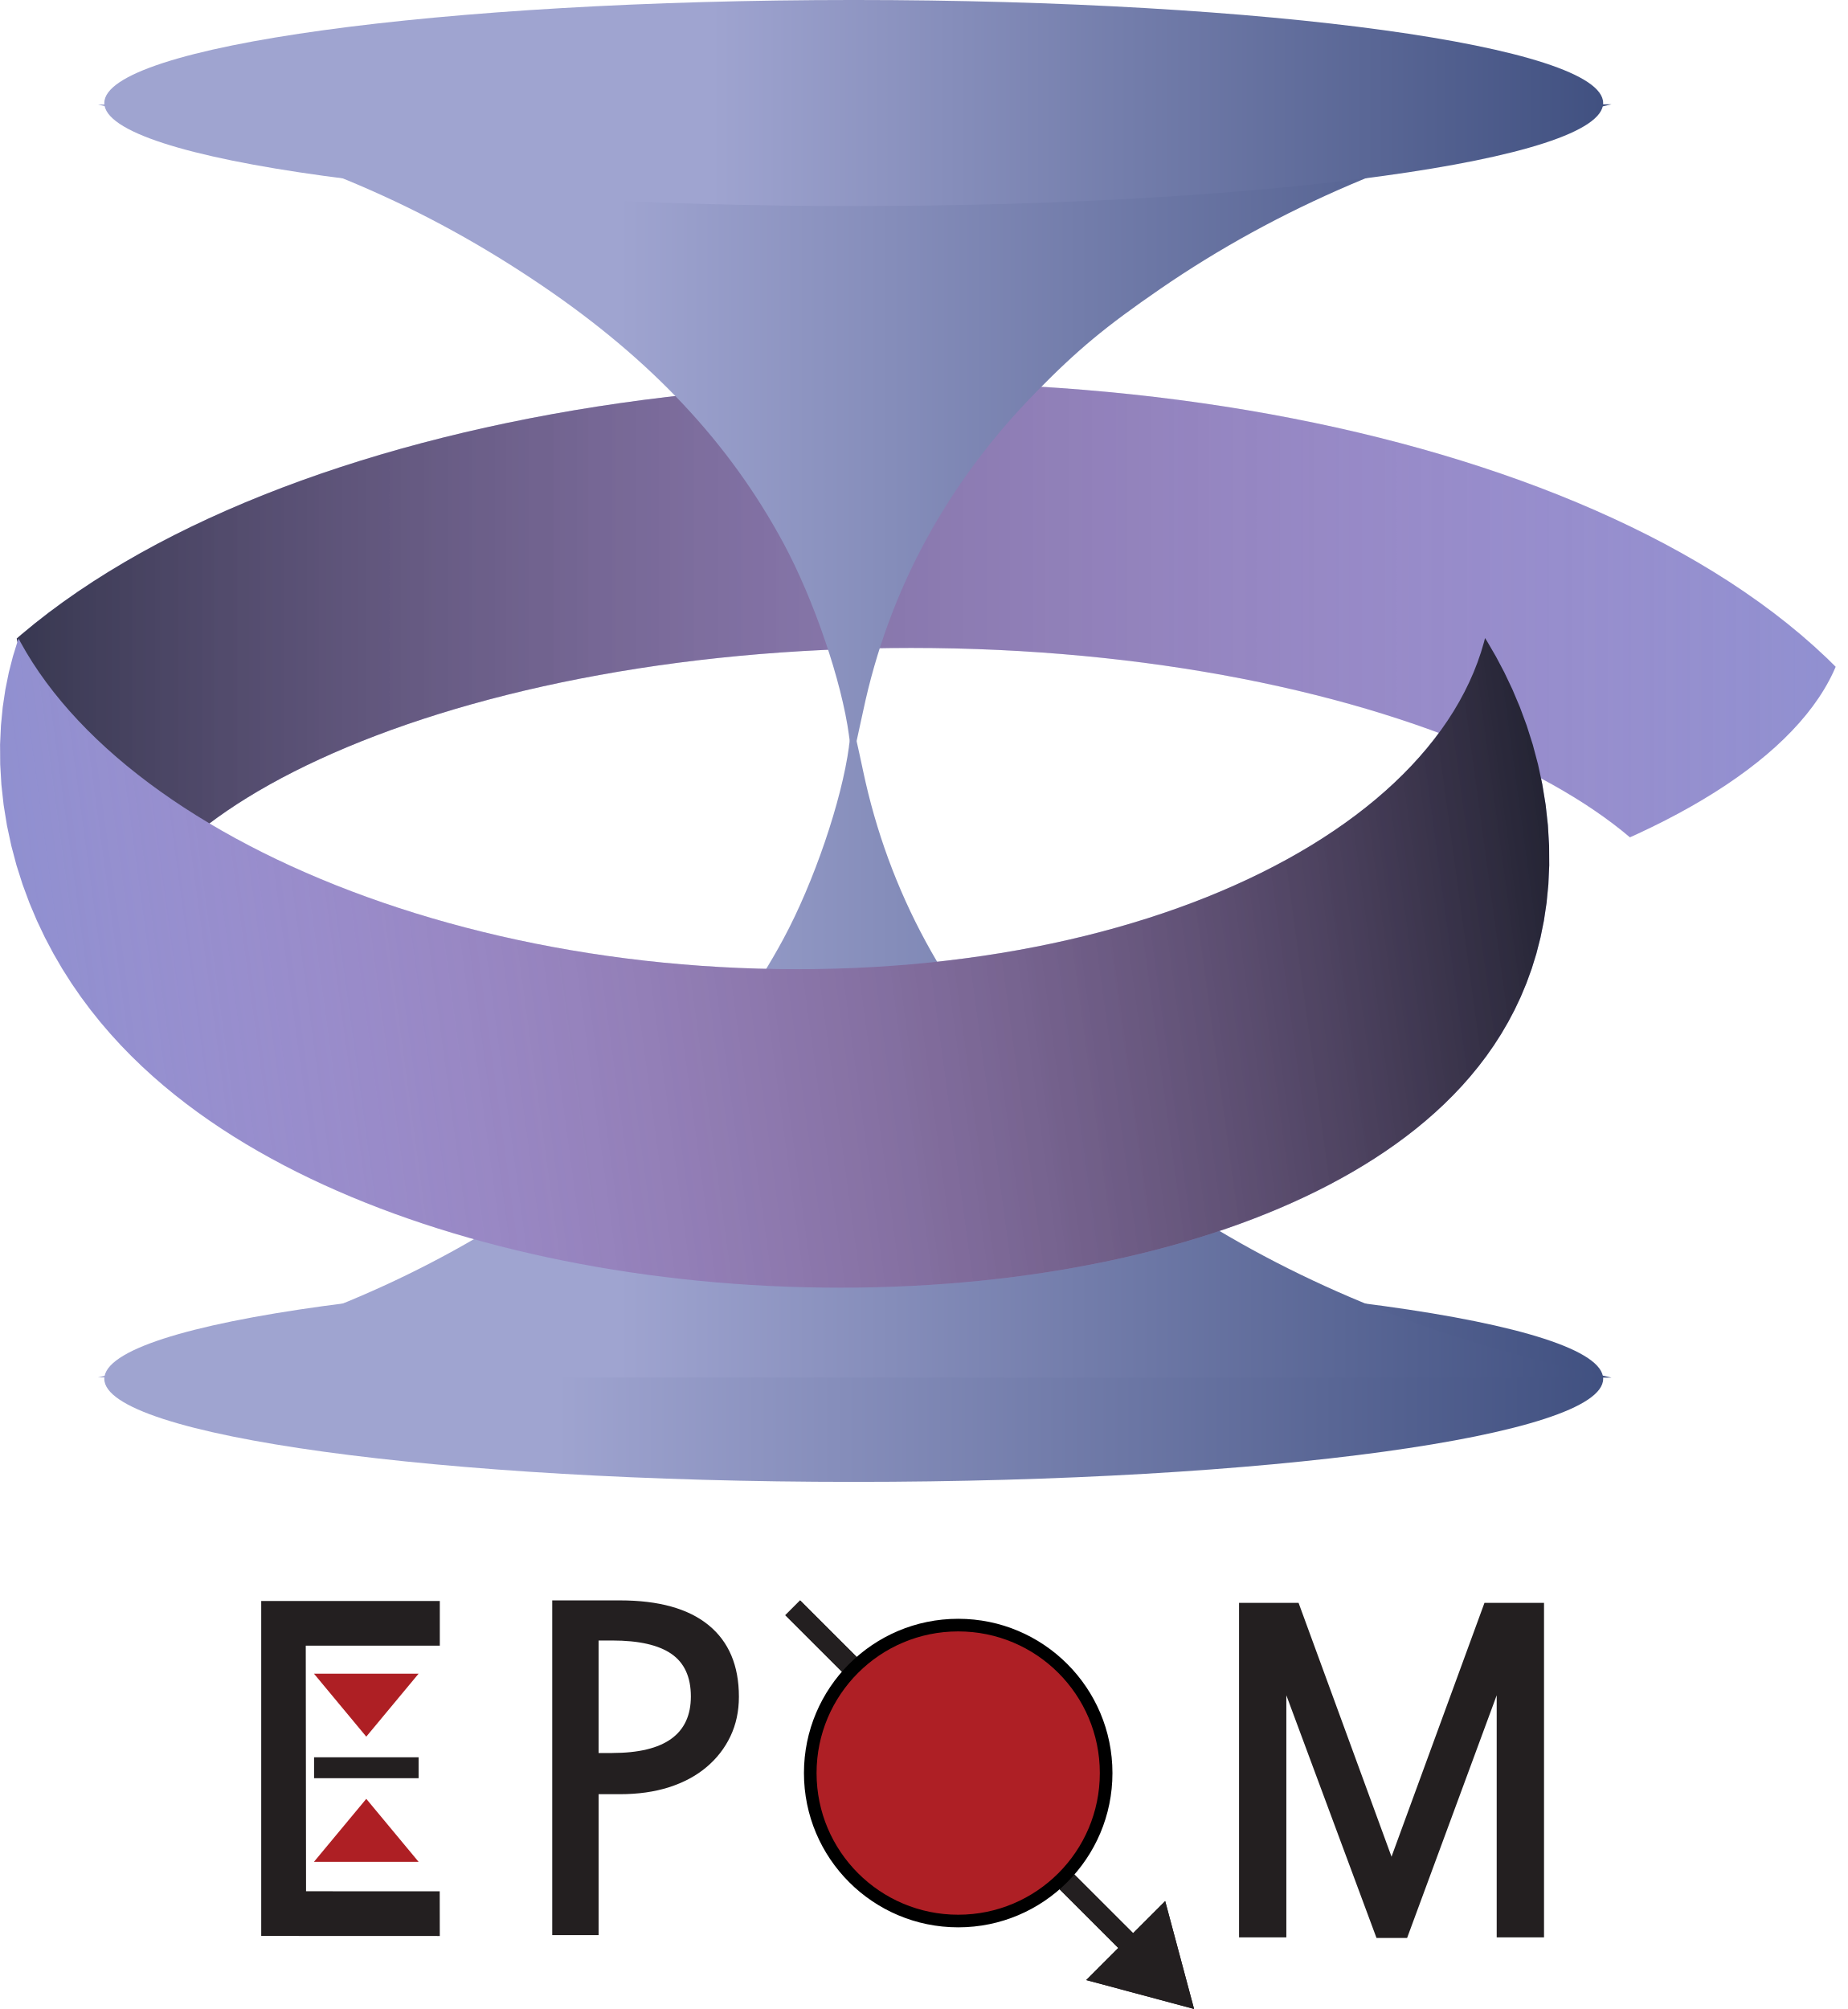
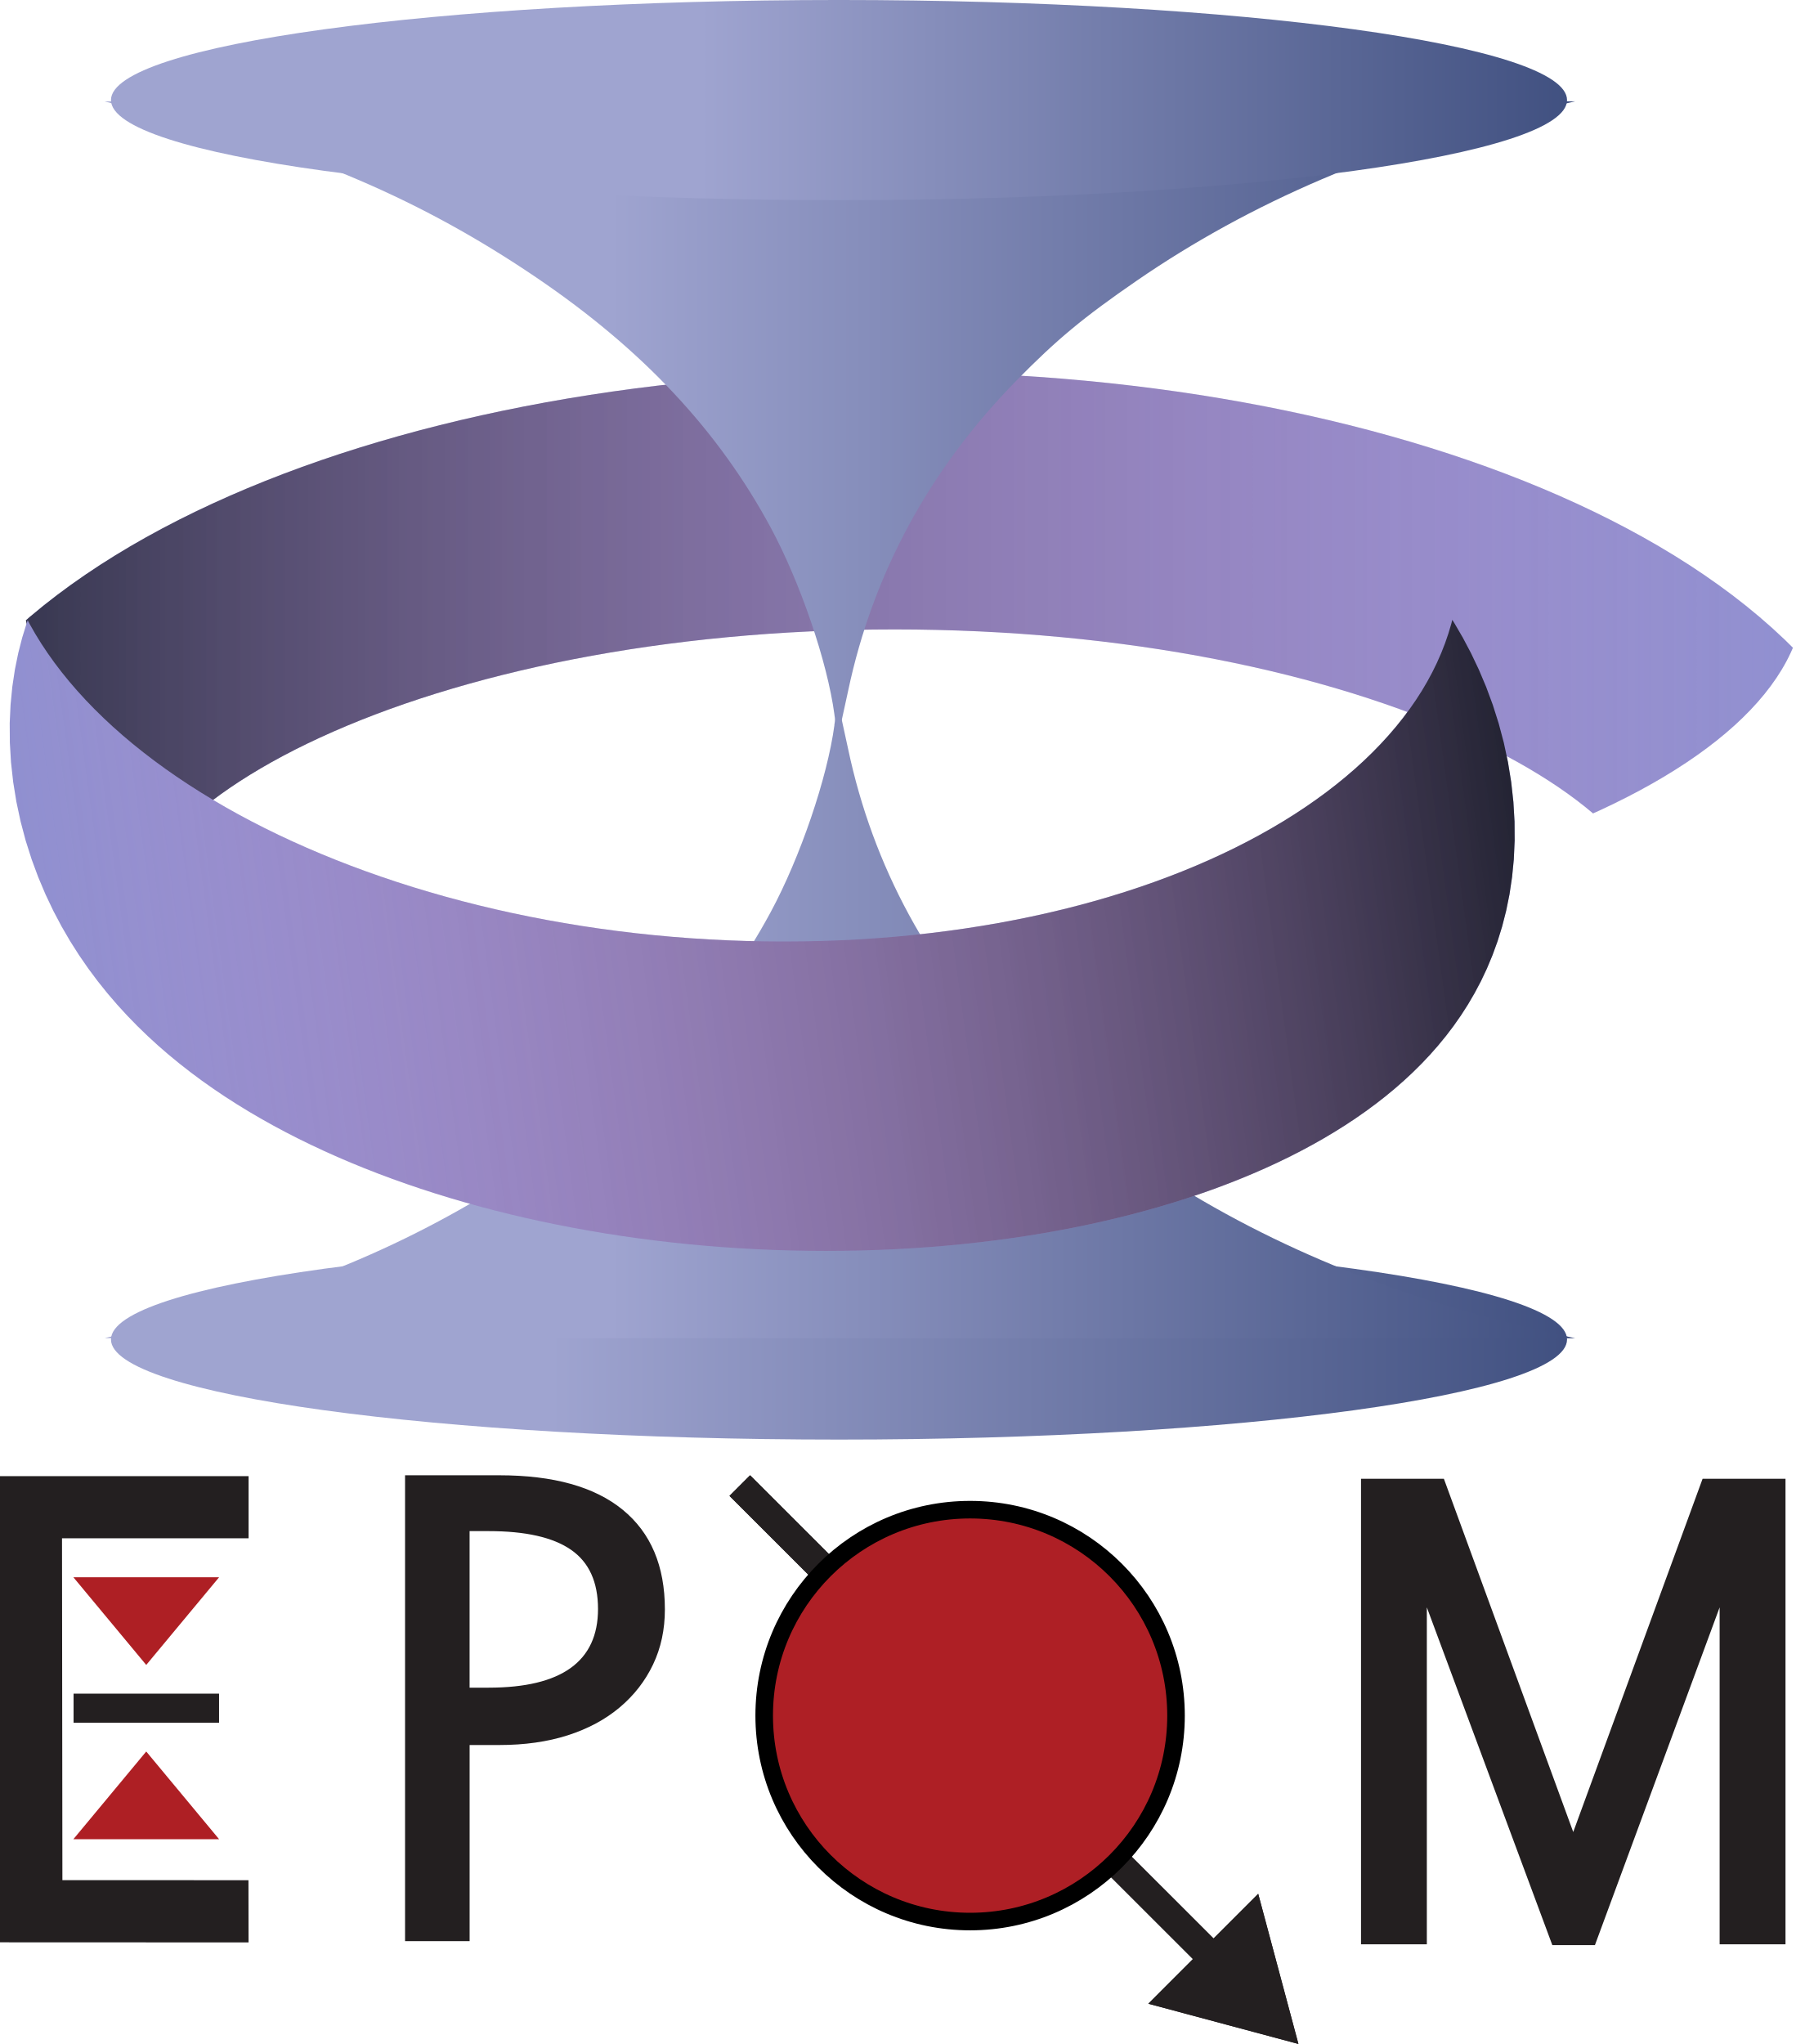
- <svg xmlns="http://www.w3.org/2000/svg" xmlns:xlink="http://www.w3.org/1999/xlink" width="34.851mm" height="37.889mm" viewBox="0 0 34.851 37.889" version="1.1" id="svg78346" xml:space="preserve">
+ <svg xmlns="http://www.w3.org/2000/svg" xmlns:xlink="http://www.w3.org/1999/xlink" width="35.039mm" height="39.682mm" viewBox="0 0 35.039 39.682" version="1.1" id="svg78346" xml:space="preserve">
  <defs id="defs78343">
    <linearGradient id="linearGradient5">
      <stop style="stop-color:#9fa4d0;stop-opacity:1;" offset="0.344" id="stop4" />
      <stop style="stop-color:#405080;stop-opacity:1;" offset="1" id="stop5" />
    </linearGradient>
    <linearGradient id="linearGradient2">
      <stop style="stop-color:#9fa4d0;stop-opacity:1;" offset="0.406" id="stop1" />
      <stop style="stop-color:#405080;stop-opacity:1;" offset="1" id="stop2" />
    </linearGradient>
    <linearGradient id="linearGradient120">
      <stop style="stop-color:#ff90d0;stop-opacity:0;" offset="0" id="stop121" />
      <stop style="stop-color:#000000;stop-opacity:0.752;" offset="1" id="stop120" />
    </linearGradient>
    <linearGradient id="linearGradient115">
      <stop style="stop-color:#000000;stop-opacity:0.614;" offset="0" id="stop115" />
      <stop style="stop-color:#ff90d0;stop-opacity:0;" offset="1" id="stop116" />
    </linearGradient>
    <linearGradient id="linearGradient10">
      <stop style="stop-color:#9fa4d0;stop-opacity:1;" offset="0.344" id="stop10" />
      <stop style="stop-color:#405080;stop-opacity:1;" offset="1" id="stop11" />
    </linearGradient>
    <linearGradient id="linearGradient8">
      <stop style="stop-color:#9fa4d0;stop-opacity:1;" offset="0.304" id="stop8" />
      <stop style="stop-color:#405080;stop-opacity:1;" offset="1" id="stop9" />
    </linearGradient>
    <clipPath clipPathUnits="userSpaceOnUse" id="clipPath78421">
      <rect style="opacity:1;fill:none;fill-opacity:1;stroke:#000000;stroke-width:0.908;stroke-dasharray:none;stroke-dashoffset:0;stroke-opacity:1" id="rect78423" width="63.282" height="32.67" x="83.328" y="90.042" />
    </clipPath>
    <clipPath clipPathUnits="userSpaceOnUse" id="clipPath2827">
      <rect style="opacity:1;fill:none;fill-opacity:1;stroke:#505050;stroke-width:0.967;stroke-dasharray:none;stroke-opacity:1" id="rect2829" width="38.765" height="34.169" x="96.461" y="88.725" />
    </clipPath>
    <linearGradient xlink:href="#linearGradient2" id="linearGradient9" x1="132.883" y1="78.349" x2="153.547" y2="78.349" gradientUnits="userSpaceOnUse" gradientTransform="matrix(1.383252,0,0,1.001106,71.28313,-11.53542)" />
    <linearGradient xlink:href="#linearGradient5" id="linearGradient11" x1="140.053" y1="-15.917" x2="213.468" y2="-15.917" gradientUnits="userSpaceOnUse" gradientTransform="matrix(0.3889124,0,0,0.2644303,200.6613,77.27055)" />
    <linearGradient xlink:href="#linearGradient10" id="linearGradient16" gradientUnits="userSpaceOnUse" x1="140.053" y1="-15.917" x2="213.468" y2="-15.917" gradientTransform="matrix(0.3889124,0,0,-0.2644303,200.6613,80.59183)" />
    <linearGradient xlink:href="#linearGradient8" id="linearGradient17" gradientUnits="userSpaceOnUse" gradientTransform="matrix(1.383252,0,0,1.001106,71.28314,-169.3978)" x1="132.883" y1="78.349" x2="153.547" y2="78.349" />
    <clipPath clipPathUnits="userSpaceOnUse" id="clipPath50">
      <rect style="fill:none;stroke:#54487d;stroke-width:0.108;stroke-dasharray:none;stroke-opacity:1" id="rect50" width="43.915" height="17.744" x="150.093" y="142.863" />
    </clipPath>
    <clipPath clipPathUnits="userSpaceOnUse" id="clipPath51">
      <rect style="fill:none;stroke:#54487d;stroke-width:0.108;stroke-dasharray:none;stroke-opacity:1" id="rect51" width="43.915" height="17.744" x="150.344" y="108.007" />
    </clipPath>
    <clipPath clipPathUnits="userSpaceOnUse" id="clipPath52">
      <rect style="fill:none;stroke:#54487d;stroke-width:0.2;stroke-dasharray:none;stroke-opacity:1" id="rect53" width="45.271" height="13.987" x="146.579" y="142.08" />
    </clipPath>
    <clipPath clipPathUnits="userSpaceOnUse" id="clipPath55">
      <rect style="fill:none;stroke:#54487d;stroke-width:0.1;stroke-dasharray:none;stroke-opacity:1" id="rect55" width="34.674" height="16.359" x="156.968" y="109.477" />
    </clipPath>
    <clipPath clipPathUnits="userSpaceOnUse" id="clipPath52-7">
      <rect style="fill:none;stroke:#54487d;stroke-width:0.2;stroke-dasharray:none;stroke-opacity:1" id="rect53-5" width="45.271" height="13.987" x="146.579" y="142.08" />
    </clipPath>
    <clipPath clipPathUnits="userSpaceOnUse" id="clipPath50-2">
      <rect style="fill:none;stroke:#54487d;stroke-width:0.108;stroke-dasharray:none;stroke-opacity:1" id="rect50-2" width="43.915" height="17.744" x="150.093" y="142.863" />
    </clipPath>
    <clipPath clipPathUnits="userSpaceOnUse" id="clipPath52-9">
      <rect style="fill:none;stroke:#54487d;stroke-width:0.2;stroke-dasharray:none;stroke-opacity:1" id="rect53-7" width="45.271" height="13.987" x="146.579" y="142.08" />
    </clipPath>
    <clipPath clipPathUnits="userSpaceOnUse" id="clipPath62">
      <rect style="fill:none;stroke:#54487d;stroke-width:0.2;stroke-dasharray:none;stroke-opacity:1" id="rect63" width="44.294" height="17.501" x="153.532" y="112.694" />
    </clipPath>
    <clipPath clipPathUnits="userSpaceOnUse" id="clipPath63">
      <rect style="fill:none;stroke:#54487d;stroke-width:0.2;stroke-dasharray:none;stroke-opacity:1" id="rect64" width="44.294" height="17.501" x="153.532" y="112.694" />
    </clipPath>
    <clipPath clipPathUnits="userSpaceOnUse" id="clipPath65">
      <rect style="fill:none;stroke:#54487d;stroke-width:0.102;stroke-dasharray:none;stroke-opacity:1" id="rect66" width="37.46" height="13.742" x="154.324" y="133.877" transform="matrix(0.9996307,0.02717521,0.1599049,0.9871324,0,0)" />
    </clipPath>
    <clipPath clipPathUnits="userSpaceOnUse" id="clipPath70">
      <rect style="fill:none;stroke:#000000;stroke-width:0.105;stroke-dasharray:none;stroke-opacity:1" id="rect70" width="34.71" height="13.38" x="158.832" y="87.69" transform="matrix(0.9945025,0.1047129,-0.129014,0.9916428,0,0)" />
    </clipPath>
    <clipPath clipPathUnits="userSpaceOnUse" id="clipPath71">
      <rect style="fill:none;stroke:#000000;stroke-width:0.078;stroke-dasharray:none;stroke-opacity:1" id="rect72" width="26.192" height="3.522" x="148.907" y="117.716" />
    </clipPath>
    <clipPath clipPathUnits="userSpaceOnUse" id="clipPath73">
      <rect style="fill:none;stroke:#000000;stroke-width:0.1;stroke-dasharray:none;stroke-opacity:1" id="rect74" width="32.09" height="8.711" x="152.735" y="104.476" transform="matrix(0.99847,-0.05529568,0.04117263,0.999152,0,0)" />
    </clipPath>
    <clipPath clipPathUnits="userSpaceOnUse" id="clipPath75">
      <rect style="fill:none;stroke:#000000;stroke-width:0.102;stroke-dasharray:none;stroke-opacity:1" id="rect76" width="36.1" height="8.156" x="131.779" y="136.052" transform="matrix(0.9869562,-0.1609892,0.1727181,0.9849713,0,0)" />
    </clipPath>
    <clipPath clipPathUnits="userSpaceOnUse" id="clipPath84">
      <rect style="fill:none;fill-opacity:1;stroke:#000000;stroke-width:0.1;stroke-dasharray:none;stroke-opacity:1" id="rect85" width="83.987" height="28.219" x="204.911" y="94.817" />
    </clipPath>
    <clipPath clipPathUnits="userSpaceOnUse" id="clipPath85">
      <rect style="fill:none;fill-opacity:1;stroke:#000000;stroke-width:0.1;stroke-dasharray:none;stroke-opacity:1" id="rect86" width="83.987" height="28.219" x="204.911" y="94.817" />
    </clipPath>
    <clipPath clipPathUnits="userSpaceOnUse" id="clipPath85-4">
      <rect style="fill:none;fill-opacity:1;stroke:#000000;stroke-width:0.1;stroke-dasharray:none;stroke-opacity:1" id="rect86-7" width="83.987" height="28.219" x="204.911" y="94.817" />
    </clipPath>
    <clipPath clipPathUnits="userSpaceOnUse" id="clipPath84-8">
      <rect style="fill:none;fill-opacity:1;stroke:#000000;stroke-width:0.1;stroke-dasharray:none;stroke-opacity:1" id="rect85-4" width="83.987" height="28.219" x="204.911" y="94.817" />
    </clipPath>
    <clipPath clipPathUnits="userSpaceOnUse" id="clipPath93">
      <rect style="opacity:0.609;fill:none;fill-opacity:1;stroke:#000000;stroke-width:0.115;stroke-dasharray:none;stroke-dashoffset:0;stroke-opacity:1" id="rect94" width="36.932" height="8.844" x="220.247" y="63.976" />
    </clipPath>
    <clipPath clipPathUnits="userSpaceOnUse" id="clipPath99">
      <rect style="opacity:0.557;fill:none;fill-opacity:1;stroke:#000000;stroke-width:0.094;stroke-dasharray:none;stroke-dashoffset:0;stroke-opacity:1" id="rect99" width="25.449" height="8.268" x="205.41" y="100.857" />
    </clipPath>
    <clipPath clipPathUnits="userSpaceOnUse" id="clipPath99-2">
      <rect style="opacity:0.557;fill:none;fill-opacity:1;stroke:#000000;stroke-width:0.094;stroke-dasharray:none;stroke-dashoffset:0;stroke-opacity:1" id="rect99-0" width="25.449" height="8.268" x="205.41" y="100.857" />
    </clipPath>
    <clipPath clipPathUnits="userSpaceOnUse" id="clipPath102">
      <rect style="opacity:0.55;fill:none;fill-opacity:1;stroke:#303030;stroke-width:0.096;stroke-dasharray:none;stroke-dashoffset:0;stroke-opacity:1" id="rect103" width="13.054" height="10.627" x="255.592" y="86.807" />
    </clipPath>
    <clipPath clipPathUnits="userSpaceOnUse" id="clipPath105">
      <rect style="opacity:0.55;fill:none;fill-opacity:1;stroke:#303030;stroke-width:0.141;stroke-dasharray:none;stroke-dashoffset:0;stroke-opacity:1" id="rect105" width="25.003" height="7.538" x="254.584" y="84.895" />
    </clipPath>
    <clipPath clipPathUnits="userSpaceOnUse" id="clipPath110">
      <rect style="opacity:1;fill:none;fill-opacity:1;stroke:#5290d0;stroke-width:0.088;stroke-dasharray:none;stroke-dashoffset:0;stroke-opacity:1" id="rect111" width="25.173" height="7.981" x="263.311" y="55.439" />
    </clipPath>
    <clipPath clipPathUnits="userSpaceOnUse" id="clipPath113">
      <ellipse style="fill:none;fill-opacity:1;stroke:#178000;stroke-width:0.258;stroke-dasharray:none;stroke-dashoffset:0;stroke-opacity:1" id="ellipse113" cx="229.943" cy="61.849" rx="17.296" ry="6.631" />
    </clipPath>
    <clipPath clipPathUnits="userSpaceOnUse" id="clipPath114">
      <ellipse style="display:none;fill:none;fill-opacity:1;stroke:#178000;stroke-width:0.258;stroke-dasharray:none;stroke-dashoffset:0;stroke-opacity:1" id="ellipse114" cx="229.938" cy="61.569" rx="17.296" ry="6.631" />
    </clipPath>
    <linearGradient xlink:href="#linearGradient115" id="linearGradient116" x1="212.647" y1="63.023" x2="247.239" y2="63.023" gradientUnits="userSpaceOnUse" />
    <clipPath clipPathUnits="userSpaceOnUse" id="clipPath114-6">
      <ellipse style="display:none;fill:none;fill-opacity:1;stroke:#178000;stroke-width:0.258;stroke-dasharray:none;stroke-dashoffset:0;stroke-opacity:1" id="ellipse114-5" cx="229.938" cy="61.569" rx="17.296" ry="6.631" />
      <path id="lpe_path-effect114-6" style="fill:none;fill-opacity:1;stroke:#178000;stroke-width:0.258;stroke-dasharray:none;stroke-dashoffset:0;stroke-opacity:1" class="powerclip" d="m 207.186,53.046 h 45.515 v 25.153 h -45.515 z m 40.048,8.523 a 17.296,6.631 0 0 0 -17.296,-6.631 17.296,6.631 0 0 0 -17.296,6.631 17.296,6.631 0 0 0 17.296,6.631 17.296,6.631 0 0 0 17.296,-6.631 z" />
    </clipPath>
    <clipPath clipPathUnits="userSpaceOnUse" id="clipath_lpe_path-effect114-9">
      <path id="lpe_path-effect114-9" style="fill:none;fill-opacity:1;stroke:#178000;stroke-width:0.258;stroke-dasharray:none;stroke-dashoffset:0;stroke-opacity:1" class="powerclip" d="m 207.186,53.046 h 45.515 v 25.153 h -45.515 z m 40.048,8.523 a 17.296,6.631 0 0 0 -17.296,-6.631 17.296,6.631 0 0 0 -17.296,6.631 17.296,6.631 0 0 0 17.296,6.631 17.296,6.631 0 0 0 17.296,-6.631 z" />
    </clipPath>
    <clipPath clipPathUnits="userSpaceOnUse" id="clipath_lpe_path-effect120">
      <ellipse style="display:none;fill:none;fill-opacity:1;stroke:#178000;stroke-width:0.258;stroke-dasharray:none;stroke-dashoffset:0;stroke-opacity:1" id="ellipse120" cx="229.938" cy="61.569" rx="17.296" ry="6.631" />
    </clipPath>
    <clipPath clipPathUnits="userSpaceOnUse" id="clipPath114-7">
      <ellipse style="display:none;fill:none;fill-opacity:1;stroke:#178000;stroke-width:0.258;stroke-dasharray:none;stroke-dashoffset:0;stroke-opacity:1" id="ellipse114-4" cx="229.938" cy="61.569" rx="17.296" ry="6.631" />
      <path id="lpe_path-effect114-5" style="fill:none;fill-opacity:1;stroke:#178000;stroke-width:0.258;stroke-dasharray:none;stroke-dashoffset:0;stroke-opacity:1" class="powerclip" d="m 207.186,53.046 h 45.515 v 25.153 h -45.515 z m 40.048,8.523 a 17.296,6.631 0 0 0 -17.296,-6.631 17.296,6.631 0 0 0 -17.296,6.631 17.296,6.631 0 0 0 17.296,6.631 17.296,6.631 0 0 0 17.296,-6.631 z" />
    </clipPath>
    <clipPath clipPathUnits="userSpaceOnUse" id="clipath_lpe_path-effect120-4">
      <ellipse style="display:none;fill:none;fill-opacity:1;stroke:#178000;stroke-width:0.258;stroke-dasharray:none;stroke-dashoffset:0;stroke-opacity:1" id="ellipse120-4" cx="229.938" cy="61.569" rx="17.296" ry="6.631" />
      <path id="lpe_path-effect120-3" style="fill:none;fill-opacity:1;stroke:#178000;stroke-width:0.258;stroke-dasharray:none;stroke-dashoffset:0;stroke-opacity:1" class="powerclip" d="m 207.186,53.046 h 45.515 v 25.153 h -45.515 z m 40.048,8.523 a 17.296,6.631 0 0 0 -17.296,-6.631 17.296,6.631 0 0 0 -17.296,6.631 17.296,6.631 0 0 0 17.296,6.631 17.296,6.631 0 0 0 17.296,-6.631 z" />
    </clipPath>
    <clipPath clipPathUnits="userSpaceOnUse" id="clipath_lpe_path-effect114-2">
      <ellipse style="display:none;fill:none;fill-opacity:1;stroke:#178000;stroke-width:0.258;stroke-dasharray:none;stroke-dashoffset:0;stroke-opacity:1" id="ellipse121" cx="229.938" cy="61.569" rx="17.296" ry="6.631" />
    </clipPath>
    <clipPath clipPathUnits="userSpaceOnUse" id="clipath_lpe_path-effect120-0">
      <ellipse style="display:none;fill:none;fill-opacity:1;stroke:#178000;stroke-width:0.258;stroke-dasharray:none;stroke-dashoffset:0;stroke-opacity:1" id="ellipse122" cx="229.938" cy="61.569" rx="17.296" ry="6.631" />
    </clipPath>
    <clipPath clipPathUnits="userSpaceOnUse" id="clipPath114-75">
      <ellipse style="display:none;fill:none;fill-opacity:1;stroke:#178000;stroke-width:0.258;stroke-dasharray:none;stroke-dashoffset:0;stroke-opacity:1" id="ellipse114-3" cx="229.938" cy="61.569" rx="17.296" ry="6.631" />
      <path id="lpe_path-effect114-56" style="fill:none;fill-opacity:1;stroke:#178000;stroke-width:0.258;stroke-dasharray:none;stroke-dashoffset:0;stroke-opacity:1" class="powerclip" d="m 207.186,53.046 h 45.515 v 25.153 h -45.515 z m 40.048,8.523 a 17.296,6.631 0 0 0 -17.296,-6.631 17.296,6.631 0 0 0 -17.296,6.631 17.296,6.631 0 0 0 17.296,6.631 17.296,6.631 0 0 0 17.296,-6.631 z" />
    </clipPath>
    <linearGradient xlink:href="#linearGradient120" id="linearGradient121-1" x1="212.186" y1="65.623" x2="247.7" y2="65.623" gradientUnits="userSpaceOnUse" />
    <clipPath clipPathUnits="userSpaceOnUse" id="clipath_lpe_path-effect120-09">
      <ellipse style="display:none;fill:none;fill-opacity:1;stroke:#178000;stroke-width:0.258;stroke-dasharray:none;stroke-dashoffset:0;stroke-opacity:1" id="ellipse120-3" cx="229.938" cy="61.569" rx="17.296" ry="6.631" />
      <path id="lpe_path-effect120-6" style="fill:none;fill-opacity:1;stroke:#178000;stroke-width:0.258;stroke-dasharray:none;stroke-dashoffset:0;stroke-opacity:1" class="powerclip" d="m 207.186,53.046 h 45.515 v 25.153 h -45.515 z m 40.048,8.523 a 17.296,6.631 0 0 0 -17.296,-6.631 17.296,6.631 0 0 0 -17.296,6.631 17.296,6.631 0 0 0 17.296,6.631 17.296,6.631 0 0 0 17.296,-6.631 z" />
    </clipPath>
    <clipPath clipPathUnits="userSpaceOnUse" id="clipath_lpe_path-effect114-29">
      <ellipse style="display:none;fill:none;fill-opacity:1;stroke:#178000;stroke-width:0.258;stroke-dasharray:none;stroke-dashoffset:0;stroke-opacity:1" id="ellipse1" cx="229.938" cy="61.569" rx="17.296" ry="6.631" d="m 247.234,61.569 a 17.296,6.631 0 0 1 -17.296,6.631 17.296,6.631 0 0 1 -17.296,-6.631 17.296,6.631 0 0 1 17.296,-6.631 17.296,6.631 0 0 1 17.296,6.631 z" />
      <path id="lpe_path-effect114-29" style="fill:none;fill-opacity:1;stroke:#178000;stroke-width:0.258;stroke-dasharray:none;stroke-dashoffset:0;stroke-opacity:1" class="powerclip" d="m 207.186,53.046 h 45.515 v 25.153 h -45.515 z m 40.048,8.523 a 17.296,6.631 0 0 0 -17.296,-6.631 17.296,6.631 0 0 0 -17.296,6.631 17.296,6.631 0 0 0 17.296,6.631 17.296,6.631 0 0 0 17.296,-6.631 z" />
    </clipPath>
    <clipPath clipPathUnits="userSpaceOnUse" id="clipath_lpe_path-effect120-06">
      <ellipse style="display:none;fill:none;fill-opacity:1;stroke:#178000;stroke-width:0.258;stroke-dasharray:none;stroke-dashoffset:0;stroke-opacity:1" id="ellipse2" cx="229.938" cy="61.569" rx="17.296" ry="6.631" d="m 247.234,61.569 a 17.296,6.631 0 0 1 -17.296,6.631 17.296,6.631 0 0 1 -17.296,-6.631 17.296,6.631 0 0 1 17.296,-6.631 17.296,6.631 0 0 1 17.296,6.631 z" />
      <path id="lpe_path-effect120-06" style="fill:none;fill-opacity:1;stroke:#178000;stroke-width:0.258;stroke-dasharray:none;stroke-dashoffset:0;stroke-opacity:1" class="powerclip" d="m 207.186,53.046 h 45.515 v 25.153 h -45.515 z m 40.048,8.523 a 17.296,6.631 0 0 0 -17.296,-6.631 17.296,6.631 0 0 0 -17.296,6.631 17.296,6.631 0 0 0 17.296,6.631 17.296,6.631 0 0 0 17.296,-6.631 z" />
    </clipPath>
  </defs>
-   <g id="layer1" transform="translate(-253.2815,-64.95716)">
+   <g id="layer1" transform="translate(-253.0942,-64.95716)">
    <ellipse style="fill:url(#linearGradient17);fill-opacity:1;stroke:none;stroke-width:0.264;stroke-linejoin:bevel;stroke-dasharray:none;paint-order:markers stroke fill" id="path7-6" cx="269.385" cy="-90.962" rx="14.136" ry="1.943" transform="scale(1,-1)" />
    <path style="fill:url(#linearGradient16);fill-opacity:1;stroke:none;stroke-width:0.025;stroke-linejoin:bevel;stroke-dasharray:none;stroke-opacity:1;paint-order:markers stroke fill" d="m 269.296,79.034 c -0.137,1.022 -0.663,2.565 -1.238,3.631 -1.018,1.887 -2.487,3.454 -4.55,4.853 -2.212,1.501 -4.483,2.475 -7.436,3.189 l -0.944,0.228 14.276,0.002 14.276,0.002 -0.787,-0.181 c -2.944,-0.679 -5.509,-1.775 -7.726,-3.3 -1.039,-0.715 -1.556,-1.144 -2.341,-1.944 -1.685,-1.717 -2.783,-3.742 -3.264,-6.016 -0.09,-0.427 -0.175,-0.8 -0.188,-0.829 -0.013,-0.029 -0.049,0.136 -0.08,0.367 z" id="path5-9" />
    <ellipse style="fill:none;fill-opacity:1;stroke:#9090d0;stroke-width:5;stroke-dasharray:none;stroke-dashoffset:0;stroke-opacity:1" id="ellipse111" ry="7.948" rx="17.253" cy="68.014" cx="229.572" clip-path="url(#clipPath113)" transform="translate(40.89332,14.61083)" />
    <ellipse style="fill:none;fill-opacity:1;stroke:url(#linearGradient116);stroke-width:5;stroke-dasharray:none;stroke-dashoffset:0;stroke-opacity:1" id="ellipse115" ry="7.948" rx="17.253" cy="68.014" cx="229.572" clip-path="url(#clipPath113)" transform="translate(40.89332,14.61083)" />
    <path style="fill:url(#linearGradient11);stroke:none;stroke-width:0.025;stroke-linejoin:bevel;stroke-dasharray:none;stroke-opacity:1;paint-order:markers stroke fill" d="m 269.296,78.829 c -0.137,-1.022 -0.663,-2.565 -1.238,-3.631 -1.018,-1.887 -2.487,-3.454 -4.55,-4.853 -2.212,-1.501 -4.483,-2.475 -7.435,-3.189 l -0.944,-0.228 14.276,-0.002 14.276,-0.002 -0.787,0.181 c -2.944,0.679 -5.509,1.775 -7.726,3.3 -1.039,0.715 -1.556,1.144 -2.341,1.944 -1.685,1.717 -2.783,3.742 -3.264,6.016 -0.09,0.426 -0.175,0.8 -0.188,0.829 -0.013,0.029 -0.049,-0.136 -0.08,-0.367 z" id="path5" />
    <ellipse style="fill:url(#linearGradient9);fill-opacity:1;stroke:none;stroke-width:0.264;stroke-linejoin:bevel;stroke-dasharray:none;paint-order:markers stroke fill" id="path7" cx="269.385" cy="66.9" rx="14.136" ry="1.943" />
-     <g id="g1" transform="matrix(0.1658558,0,0,0.1658558,176.4262,88.21931)">
+     <g id="g1" transform="matrix(0.2376322,0,0,0.2376322,135.9192,83.68246)">
      <g id="g8" transform="matrix(0.2645833,0,0,0.2645833,423.1645,-77.91784)">
-         <polygon class="st2" points="309.46,510.76 286.96,483.69 331.96,483.69 " id="polygon1" />
-         <polygon class="st2" points="309.46,537.49 331.96,564.57 286.96,564.57 " id="polygon2" />
+         <polygon class="st2" points="331.96,483.69 309.46,510.76 286.96,483.69 " id="polygon1" />
+         <polygon class="st2" points="286.96,564.57 309.46,537.49 331.96,564.57 " id="polygon2" />
        <path class="st1" d="m 495.94,452.2 26.24,26.22 c -2.27,1.97 -4.4,4.1 -6.35,6.37 l -26.25,-26.23 z" id="path2" />
        <path class="st1" d="m 618.92,615.37 13.79,-13.79 -27.15,-27.13 c 2.27,-1.97 4.39,-4.09 6.36,-6.36 l 27.15,27.13 13.79,-13.79 12.42,46.36 z" id="path3" />
        <g id="g7">
          <path class="st1" d="m 283.57,577.21 57.46,0.02 0.03,19.21 -76.76,-0.03 V 452.46 h 76.77 v 19.19 l -57.62,0.01 z" id="path4" />
-           <polygon class="st1" points="632.7,601.58 489.58,458.57 495.94,452.2 639.07,595.22 652.86,581.43 665.28,627.8 618.92,615.37 " id="polygon4" />
+           <polygon class="st1" points="639.07,595.22 652.86,581.43 665.28,627.8 618.92,615.37 632.7,601.58 489.58,458.57 495.94,452.2 " id="polygon4" />
          <g id="g6">
            <rect x="287.02" y="519.63" class="st1" width="44.93" height="8.99" id="rect4" />
            <path class="st1" d="m 418.48,452.2 c 16.74,0 29.45,3.55 38.13,10.65 8.68,7.1 13.02,17.35 13.02,30.76 0,6.22 -1.21,11.89 -3.64,16.99 -2.43,5.11 -5.87,9.54 -10.32,13.28 -4.46,3.75 -9.82,6.62 -16.07,8.62 -6.26,2 -13.3,2.99 -21.12,2.99 h -9.15 v 60.56 H 389.39 V 452.2 Z m -3.29,65.58 c 22.52,0 33.79,-8.1 33.79,-24.29 0,-8.34 -2.78,-14.43 -8.33,-18.28 -5.55,-3.85 -14.04,-5.77 -25.46,-5.77 h -5.87 v 48.35 h 5.87 z" id="path5-6" />
            <circle class="st10" cx="563.89" cy="526.41" r="63.59" id="circle5" />
            <path class="st1" d="M 795.36,597.03 V 492.98 L 756.85,597.27 H 743.69 L 704.94,492.98 V 597.03 H 684.61 V 453.27 h 25.59 l 39.95,109.08 39.95,-109.08 h 25.6 v 143.76 z" id="path6" />
          </g>
        </g>
      </g>
    </g>
    <g id="g9" transform="translate(-55.61095,6.151823)">
      <g id="g2" transform="translate(12.04258,-3.05314)">
        <path style="fill:none;fill-opacity:1;stroke:#9090d0;stroke-width:5;stroke-dasharray:none;stroke-dashoffset:0;stroke-opacity:1" id="path94-1-4-6" clip-path="url(#clipath_lpe_path-effect114-29)" d="m 245.2,65.623 a 15.257,5.076 0 0 1 -15.257,5.076 15.257,5.076 0 0 1 -15.257,-5.076 15.257,5.076 0 0 1 15.257,-5.076 15.257,5.076 0 0 1 15.257,5.076 z" transform="matrix(0.8190153,0,0.1637758,1.201552,112.3875,-1.808775)" />
        <path style="fill:none;fill-opacity:1;stroke:url(#linearGradient121-1);stroke-width:5;stroke-dasharray:none;stroke-dashoffset:0;stroke-opacity:1" id="path119-1" clip-path="url(#clipath_lpe_path-effect120-06)" d="m 245.2,65.623 a 15.257,5.076 0 0 1 -15.257,5.076 15.257,5.076 0 0 1 -15.257,-5.076 15.257,5.076 0 0 1 15.257,-5.076 15.257,5.076 0 0 1 15.257,5.076 z" transform="matrix(0.8190153,0,0.1637758,1.201552,112.3875,-1.808775)" />
      </g>
    </g>
  </g>
  <style type="text/css" id="style1">
	.st0{fill:#F0F1F1;}
	.st1{fill:#231F20;}
	.st2{fill:#AE1F24;}
	.st3{fill:none;stroke:#000000;stroke-width:19.424;stroke-miterlimit:10;}
	.st4{fill:none;stroke:#000000;stroke-width:5.424;stroke-miterlimit:10;}
	.st5{fill:#AE1F25;}
	.st6{filter:url(#Adobe_OpacityMaskFilter);}
	.st7{opacity:0.75;mask:url(#SVGID_1_);}
	.st8{fill:#BAA8A9;}
	.st9{fill:#AE1F25;stroke:#AE1F25;stroke-miterlimit:10;}
	.st10{fill:#AE1F25;stroke:#000000;stroke-width:5.424;stroke-miterlimit:10;}
	.st11{filter:url(#Adobe_OpacityMaskFilter_00000176764884439763507750000012176249100768184759_);}
	.st12{opacity:0.75;mask:url(#SVGID_00000048461406293515237680000001482704873857234823_);}
</style>
</svg>
